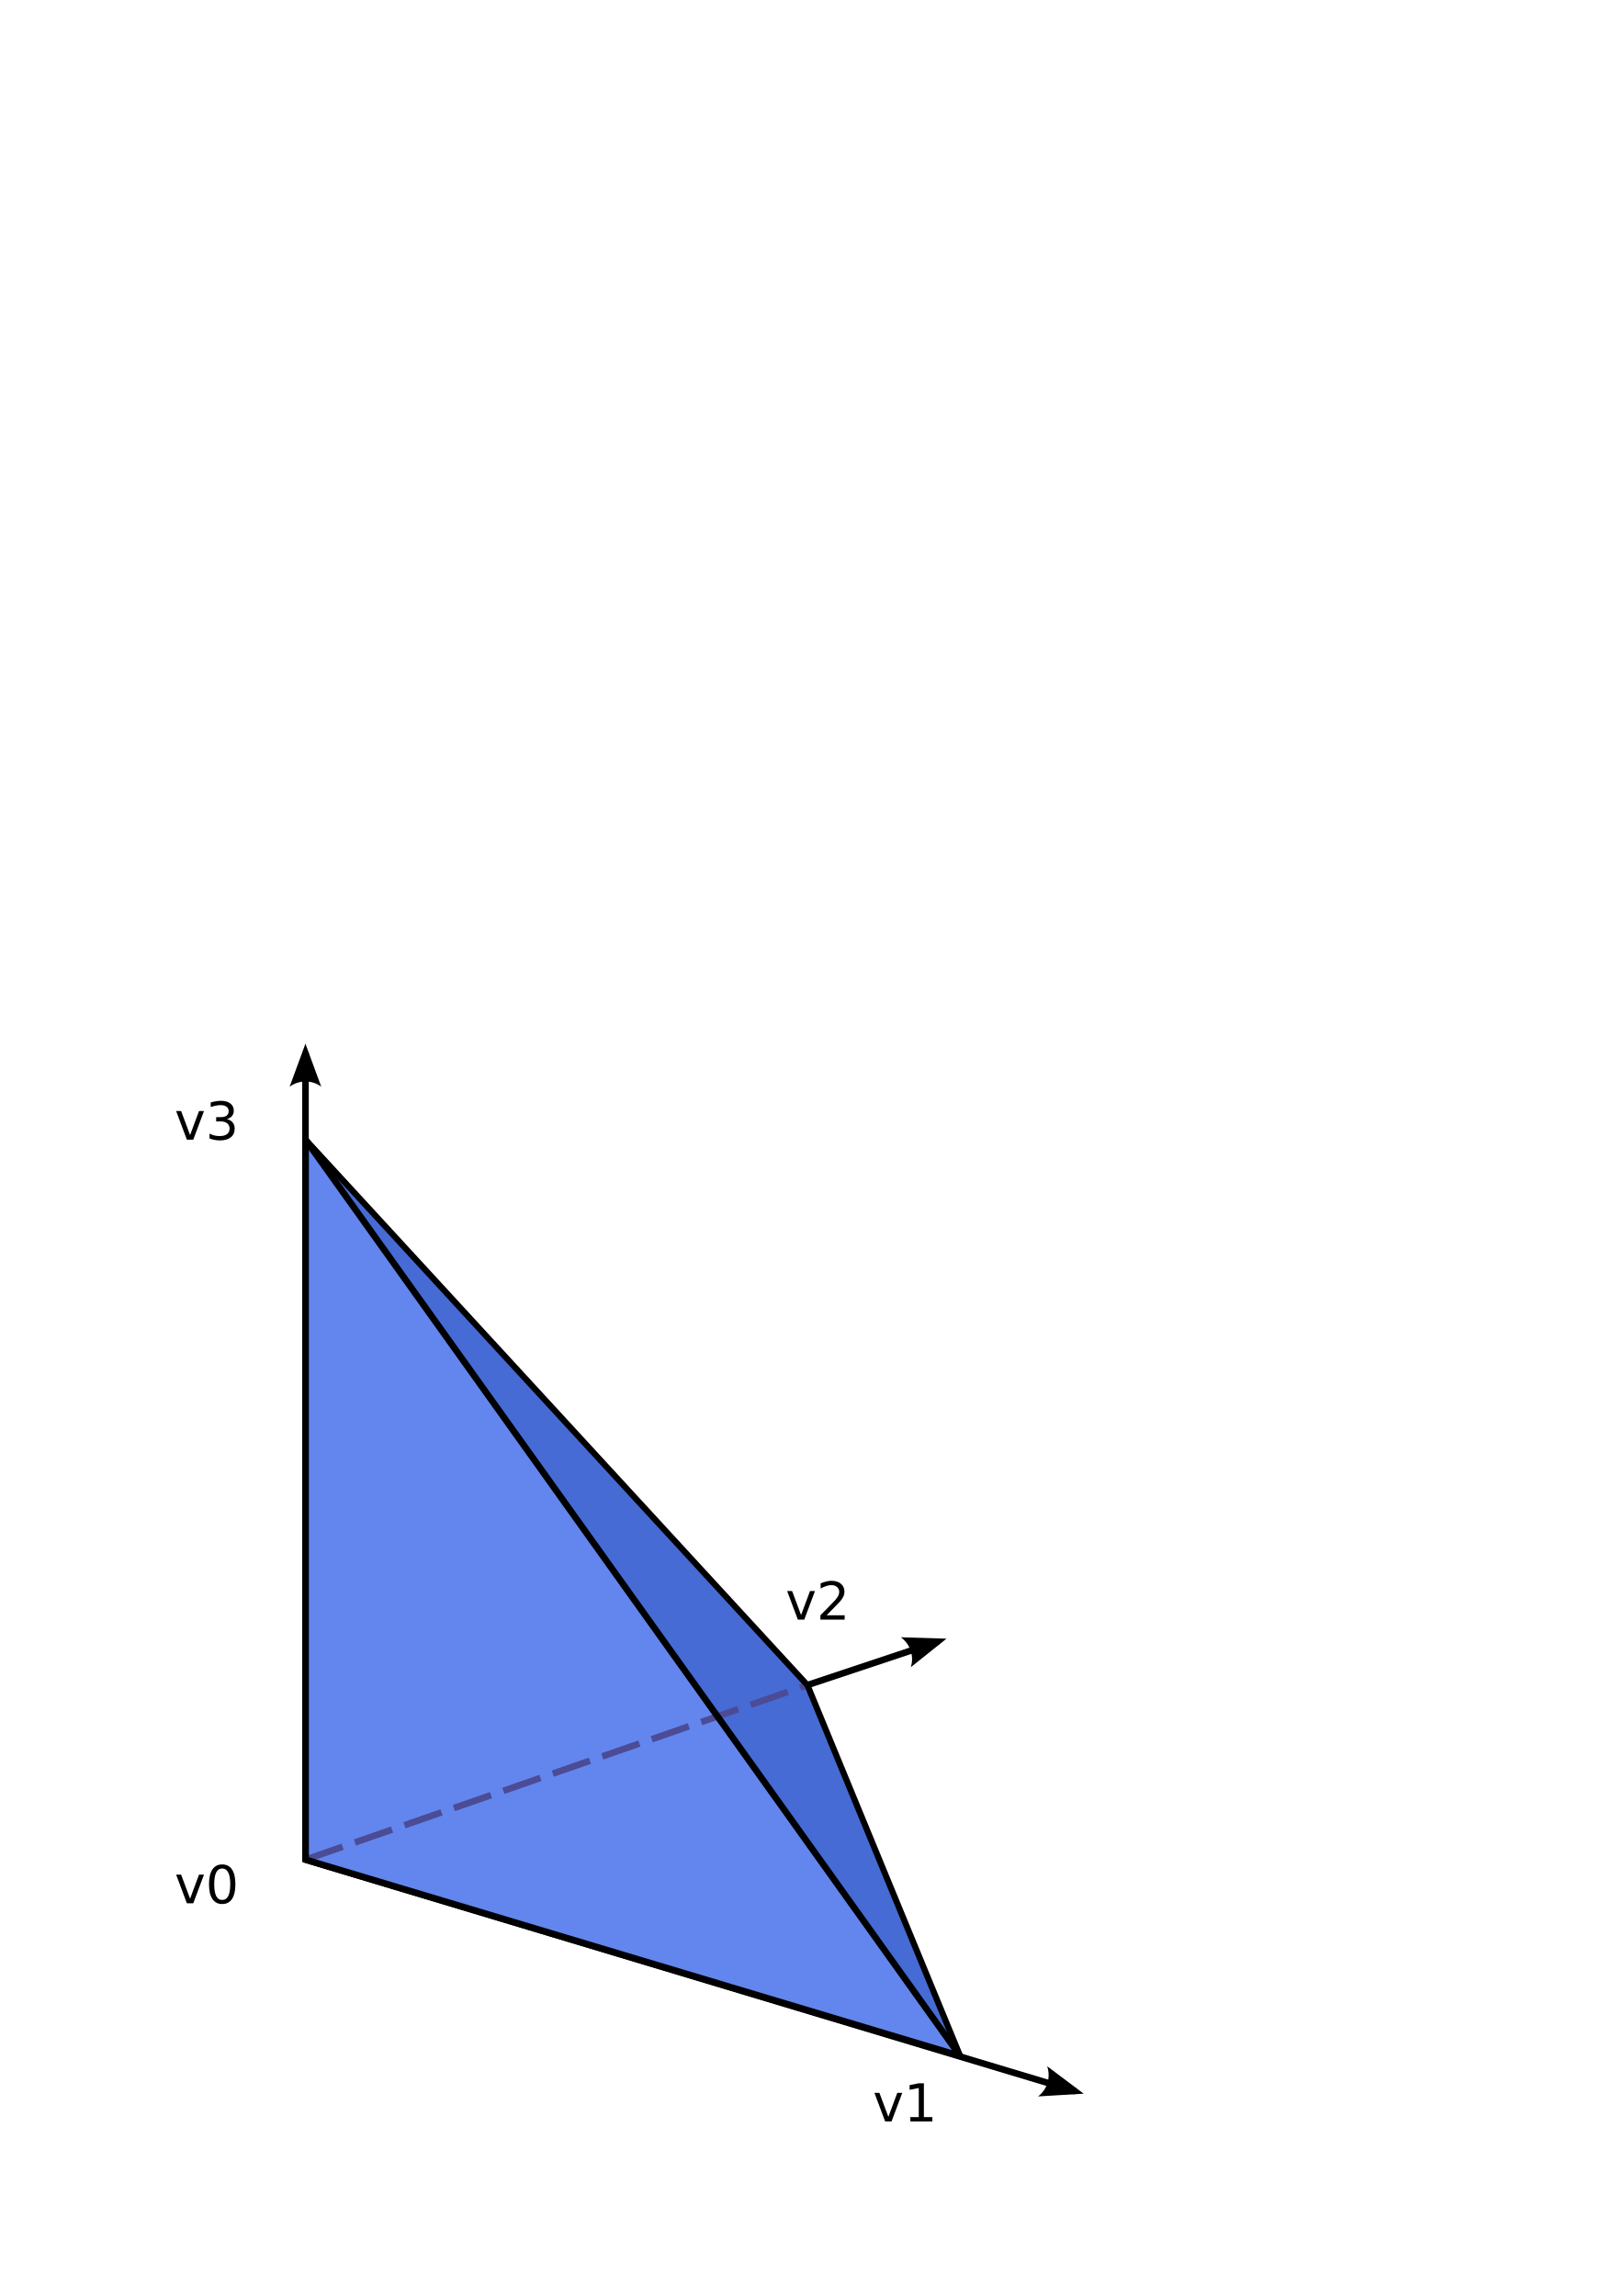
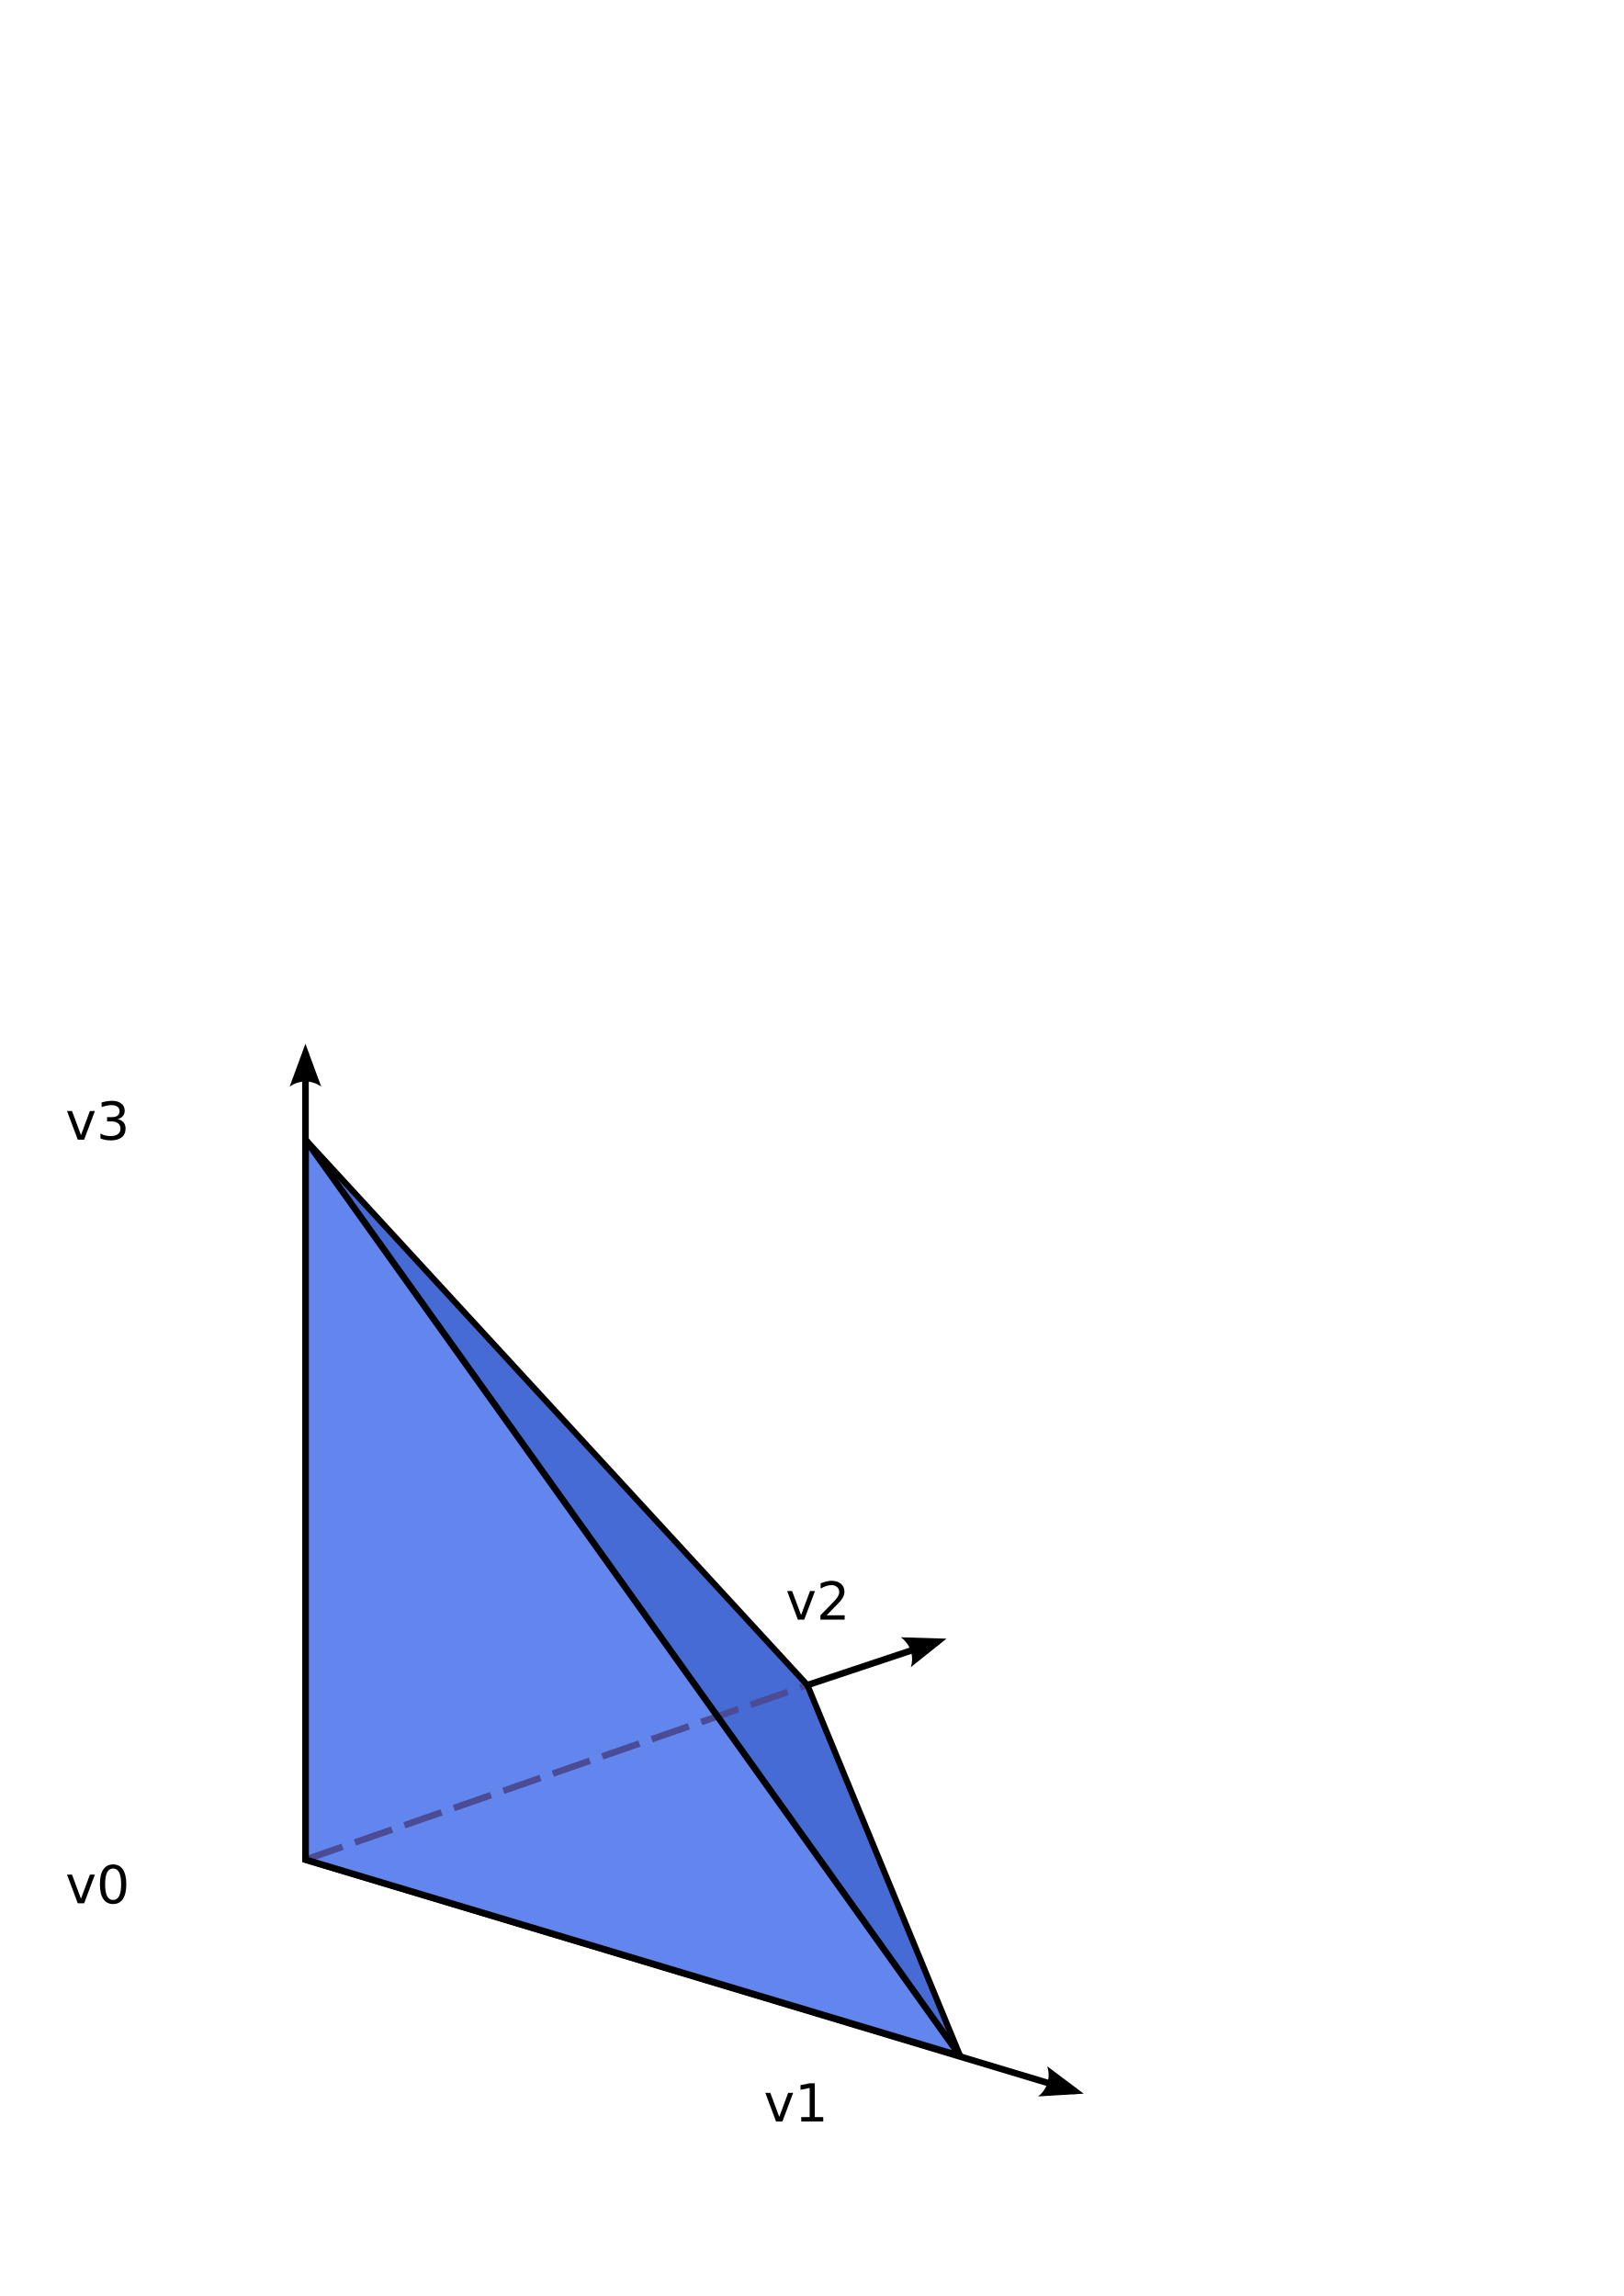
<svg xmlns="http://www.w3.org/2000/svg" width="744.094" height="1052.362" id="svg2">
  <defs id="defs4">
    <linearGradient id="linearGradient3008">
      <stop style="stop-color:#557cec;stop-opacity:1;" offset="0" id="stop3010" />
      <stop id="stop3016" offset="1" style="stop-color:#5b81ec;stop-opacity:0.498;" />
      <stop style="stop-color:#6286ed;stop-opacity:0;" offset="1" id="stop3012" />
    </linearGradient>
    <linearGradient id="linearGradient2976">
      <stop style="stop-color:black;stop-opacity:1;" offset="0" id="stop2978" />
      <stop id="stop3004" offset="1" style="stop-color:#6685f0;stop-opacity:0.165;" />
      <stop style="stop-color:#76b9c5;stop-opacity:0.082;" offset="1" id="stop3006" />
      <stop style="stop-color:black;stop-opacity:0;" offset="1" id="stop2980" />
    </linearGradient>
    <marker orient="auto" refY="0.0" refX="0.0" id="Arrow2Mend" style="overflow:visible;">
      <path id="path2906" style="font-size:12.0;fill-rule:evenodd;stroke-width:0.625;stroke-linejoin:round;" d="M 8.719,4.034 L -2.207,0.016 L 8.719,-4.002 C 6.973,-1.63 6.983,1.616 8.719,4.034 z " transform="scale(0.6) rotate(180) translate(0,0)" />
    </marker>
    <marker orient="auto" refY="0.0" refX="0.0" id="TriangleOutL" style="overflow:visible">
      <path id="path2835" d="M 5.77,0.0 L -2.88,5.0 L -2.88,-5.0 L 5.77,0.0 z " style="fill-rule:evenodd;stroke:#000000;stroke-width:1.0pt;marker-start:none" transform="scale(0.8)" />
    </marker>
    <marker orient="auto" refY="0.0" refX="0.0" id="TriangleOutM" style="overflow:visible">
      <path id="path2832" d="M 5.77,0.0 L -2.88,5.0 L -2.88,-5.0 L 5.77,0.0 z " style="fill-rule:evenodd;stroke:#000000;stroke-width:1.0pt;marker-start:none" transform="scale(0.4)" />
    </marker>
  </defs>
  <g id="layer1">
    <path style="fill:none;fill-opacity:0.75;fill-rule:evenodd;stroke:black;stroke-width:3;stroke-linecap:butt;stroke-linejoin:miter;marker-end:url(#Arrow2Mend);stroke-miterlimit:4;stroke-dasharray:none;stroke-opacity:1" d="M 140,852.362 L 492.815,958.51" id="path2942" />
-     <text xml:space="preserve" style="font-size:24px;font-style:normal;font-weight:normal;fill:black;fill-opacity:1;stroke:none;stroke-width:1px;stroke-linecap:butt;stroke-linejoin:miter;stroke-opacity:1;font-family:Bitstream Vera Sans" x="80" y="872.362" id="text3929">
-       <tspan id="tspan3931" x="80" y="872.362">v0</tspan>
+     <text xml:space="preserve" style="font-size:24px;font-style:normal;font-weight:normal;fill:black;fill-opacity:1;stroke:none;stroke-width:1px;stroke-linecap:butt;stroke-linejoin:miter;stroke-opacity:1;font-family:Bitstream Vera Sans" x="30" y="872.362" id="text3929">
+       <tspan id="tspan3931" x="30" y="872.362">v0</tspan>
    </text>
-     <text xml:space="preserve" style="font-size:24px;font-style:normal;font-weight:normal;fill:black;fill-opacity:1;stroke:none;stroke-width:1px;stroke-linecap:butt;stroke-linejoin:miter;stroke-opacity:1;font-family:Bitstream Vera Sans" x="400" y="972.362" id="text2785">
-       <tspan id="tspan2787" x="400" y="972.362">v1</tspan>
+     <text xml:space="preserve" style="font-size:24px;font-style:normal;font-weight:normal;fill:black;fill-opacity:1;stroke:none;stroke-width:1px;stroke-linecap:butt;stroke-linejoin:miter;stroke-opacity:1;font-family:Bitstream Vera Sans" x="350" y="972.362" id="text2785">
+       <tspan id="tspan2787" x="350" y="972.362">v1</tspan>
    </text>
    <text xml:space="preserve" style="font-size:24px;font-style:normal;font-weight:normal;fill:black;fill-opacity:1;stroke:none;stroke-width:1px;stroke-linecap:butt;stroke-linejoin:miter;stroke-opacity:1;font-family:Bitstream Vera Sans" x="360" y="742.362" id="text2789">
      <tspan id="tspan2791" x="360" y="742.362">v2</tspan>
    </text>
-     <text xml:space="preserve" style="font-size:24px;font-style:normal;font-weight:normal;fill:black;fill-opacity:1;stroke:none;stroke-width:1px;stroke-linecap:butt;stroke-linejoin:miter;stroke-opacity:1;font-family:Bitstream Vera Sans" x="80" y="522.362" id="text2793">
-       <tspan id="tspan2795" x="80" y="522.362">v3</tspan>
+     <text xml:space="preserve" style="font-size:24px;font-style:normal;font-weight:normal;fill:black;fill-opacity:1;stroke:none;stroke-width:1px;stroke-linecap:butt;stroke-linejoin:miter;stroke-opacity:1;font-family:Bitstream Vera Sans" x="30" y="522.362" id="text2793">
+       <tspan id="tspan2795" x="30" y="522.362">v3</tspan>
    </text>
    <path style="fill:#6286ed;fill-opacity:1;fill-rule:evenodd;stroke:none;stroke-width:3;stroke-linecap:butt;stroke-linejoin:miter;stroke-opacity:1;stroke-miterlimit:4;stroke-dasharray:none" d="M 140,852.362 L 440,942.362 L 140,522.362 L 140,522.362 L 140,852.362 z " id="path2000" />
    <path style="fill:#466bd5;fill-opacity:1;fill-rule:evenodd;stroke:none;stroke-width:3;stroke-linecap:butt;stroke-linejoin:miter;stroke-opacity:1;stroke-miterlimit:4;stroke-dasharray:none" d="M 440,942.362 L 440,942.362 L 370,772.362 L 140,522.362 L 440,942.362 z " id="path2887" />
    <path style="fill:none;fill-opacity:0.75;fill-rule:evenodd;stroke:#4b4b96;stroke-width:3;stroke-linecap:butt;stroke-linejoin:miter;stroke-opacity:1;stroke-miterlimit:4;stroke-dasharray:18,6;stroke-dashoffset:0" d="M 140,852.362 L 370,772.362 L 370,772.362" id="path2893" />
    <path style="fill:none;fill-opacity:0.75;fill-rule:evenodd;stroke:black;stroke-width:3;stroke-linecap:butt;stroke-linejoin:miter;marker-end:url(#Arrow2Mend);stroke-miterlimit:4;stroke-dasharray:none;stroke-opacity:1" d="M 140,852.362 L 140,482.362" id="path2913" />
    <path style="fill:none;fill-opacity:0.75;fill-rule:evenodd;stroke:black;stroke-width:3;stroke-linecap:butt;stroke-linejoin:miter;marker-end:url(#Arrow2Mend);stroke-miterlimit:4;stroke-dasharray:none;stroke-opacity:1" d="M 370,772.362 L 430,752.362" id="path2945" />
    <path style="fill:none;fill-opacity:0.75;fill-rule:evenodd;stroke:black;stroke-width:3;stroke-linecap:butt;stroke-linejoin:miter;stroke-opacity:1;stroke-miterlimit:4;stroke-dasharray:none" d="M 140,852.362 L 140,522.362 L 440,942.362 L 140,852.362 z " id="path3835" />
    <path style="fill:none;fill-opacity:0.75;fill-rule:evenodd;stroke:black;stroke-width:2.8;stroke-linecap:butt;stroke-linejoin:miter;stroke-opacity:1;stroke-miterlimit:4;stroke-dasharray:none" d="M 140,522.362 L 370,772.362" id="path3837" />
    <path style="fill:none;fill-opacity:0.75;fill-rule:evenodd;stroke:black;stroke-width:2.8;stroke-linecap:butt;stroke-linejoin:miter;stroke-opacity:1;stroke-miterlimit:4;stroke-dasharray:none" d="M 370,772.362 L 440,942.362" id="path3839" />
  </g>
</svg>
